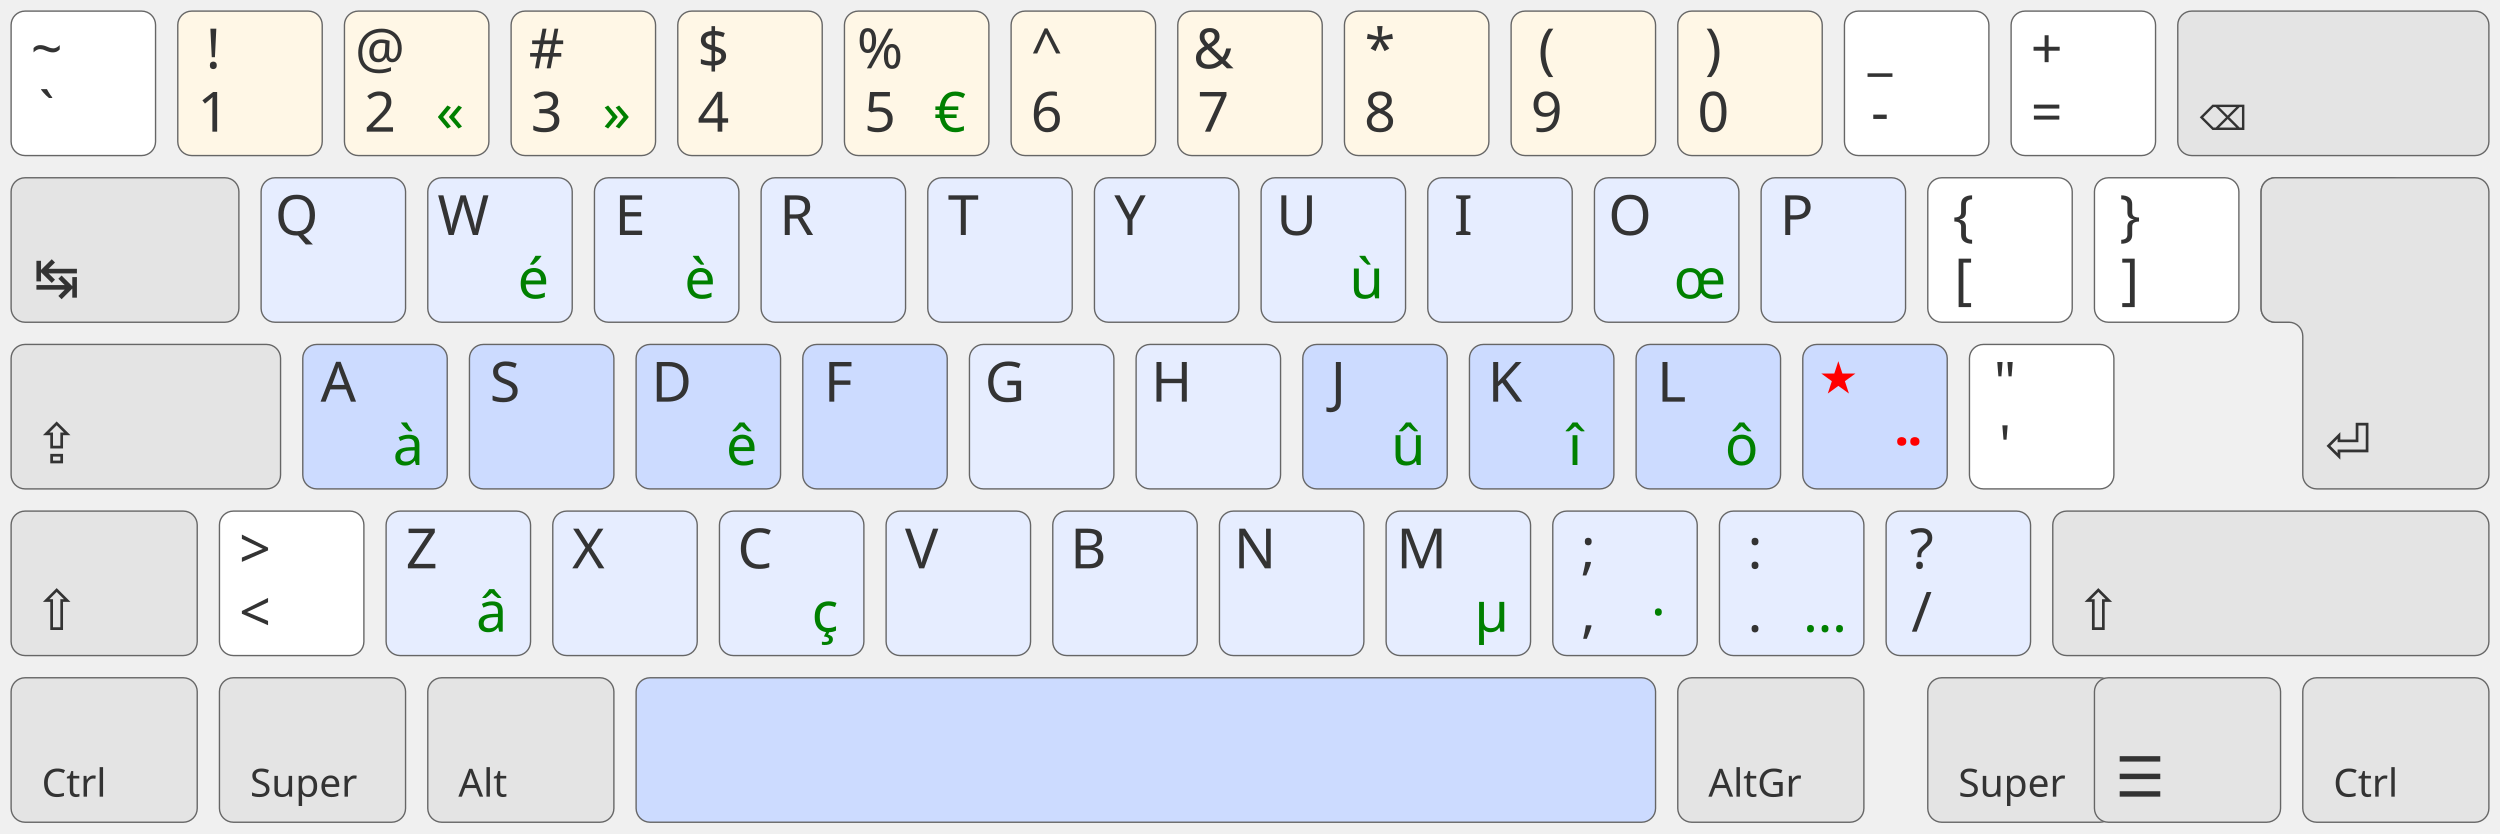
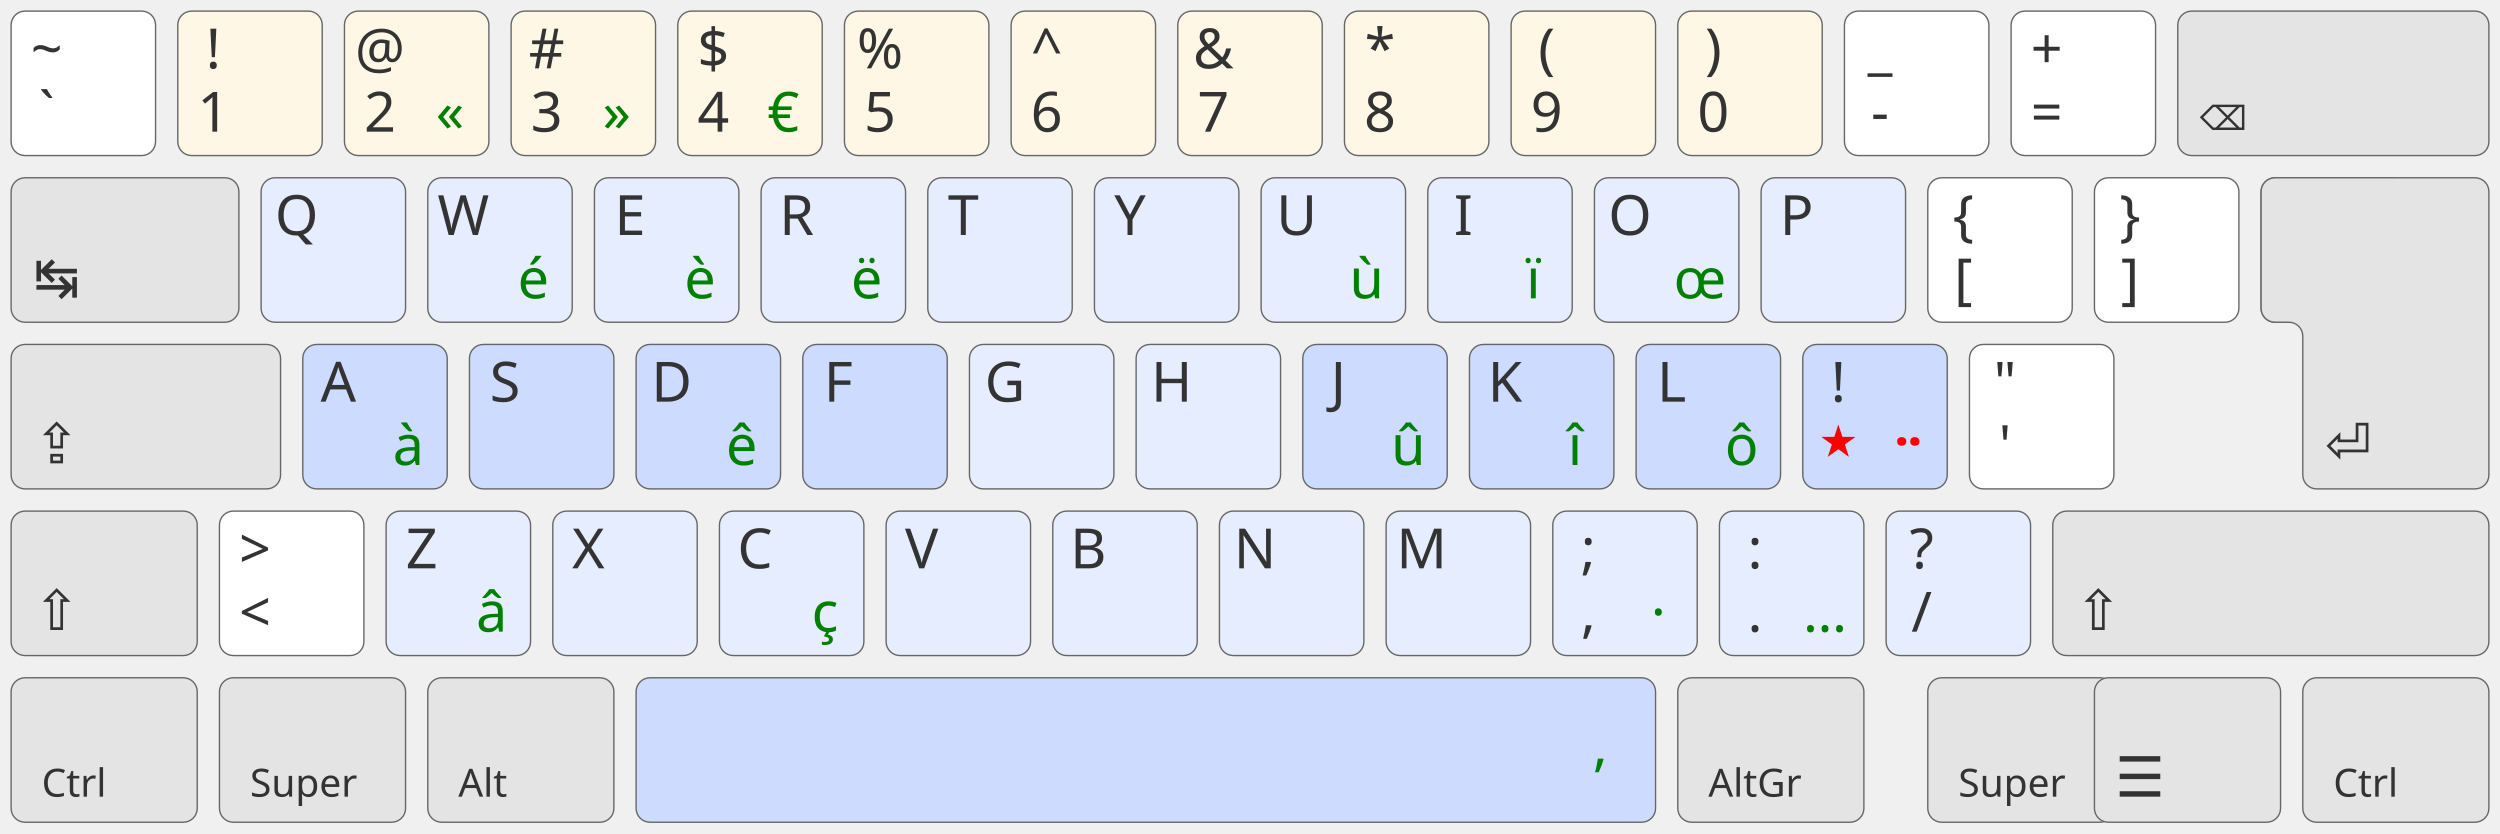
<svg xmlns="http://www.w3.org/2000/svg" class="iso intlBackslash dk" platform="gnu" theme="reach" viewBox="0 0 900 300">
  <style>
    rect, path {
      stroke: #666;
      stroke-width: .5px;
      fill: #fff;
    }
    .specialKey,
    .specialKey rect,
    .specialKey path {
      fill: #e4e4e4;
    }
    text {
      fill: #333;
      font: normal 20px sans-serif;
      text-align: center;
    }
    #Backspace text {
      font-size: 12px;
    }

    #Escape { display: none; }

    #row_AE { transform: translate(4px, 4px); }
    #row_AD { transform: translate(4px, 64px); }
    #row_AC { transform: translate(4px, 124px); }
    #row_AB { transform: translate(4px, 184px); }
    #row_AA { transform: translate(4px, 244px); }

    /* Backslash + Enter */
    #Enter path.alt,
    #Enter     .iso,
    #Backslash .iso,
    .alt #Enter rect.ansi,
    .iso #Enter rect.ansi,
    .iso #Enter text.ansi,
    .alt #Backslash .ansi,
    .iso #Backslash .ansi { display: none; }
    #Enter text.ansi,
    .alt #Enter     .alt,
    .iso #Enter     .iso,
    .iso #Backslash .iso { display: block; }
    .iso #Backslash,
    .alt #Backslash { transform: translate(765px, 60px); }

    /* Backspace + IntlYen */
    #IntlYen, #Backspace .alt,
    .intlYen  #Backspace .ansi { display: none; }
    .intlYen  #Backspace .alt,
    .intlYen  #IntlYen { display: block; }

    /* ShiftLeft + IntlBackslash */
    #IntlBackslash, #ShiftLeft .iso,
    .intlBackslash  #ShiftLeft .ansi { display: none; }
    .intlBackslash  #ShiftLeft .iso,
    .intlBackslash  #IntlBackslash { display: block; }

    /* ShiftRight + IntlRo */
    #IntlRo, #ShiftRight .abnt,
    .intlRo  #ShiftRight .ansi { display: none; }
    .intlRo  #ShiftRight .abnt,
    .intlRo  #IntlRo { display: block; }

    .specialKey .ergo,
    .specialKey .ol60,
    .specialKey .ol50,
    .specialKey .ol40,
    #Space      .ol60,
    #Space      .ol50,
    #Space      .ol40,
    .ergo #CapsLock,
    .ergo #Space      rect,
    .ergo #Backslash  rect,
    .ergo .specialKey rect,
    .ergo .specialKey text { display: none; }
    .ol50 #Escape,
    .ol40 #Escape,
    .ol60 #Space      .ol60,
    .ol50 #Space      .ol50,
    .ol40 #Space      .ol40,
    .ol60 #Backslash  .ol60,
    .ol60 .specialKey .ol60,
    .ol50 .specialKey .ol50,
    .ol40 .specialKey .ol40,
    .ergo .specialKey .ergo { display: block; }

    .ol50 .pinkyKey, .ol50 #ContextMenu,
    .ol40 .pinkyKey, .ol40 #ContextMenu,
    .ol40 #row_AE .numberKey { display: none; }

    .ergo #row_AE       { transform: translate(94px, 4px); }
    .ergo #row_AD       { transform: translate(64px, 64px); }
    .ergo #row_AC       { transform: translate(49px, 124px); }
    .ergo #row_AB       { transform: translate(19px, 184px); }

    .ergo #Tab          { transform: translate(30px, 0px); }
    .ergo #ShiftLeft    { transform: translate(75px, 0px); }
    .ergo #ControlLeft  { transform: translate(90px, 0px); }
    .ergo #MetaLeft     { transform: translate(150px, 0px); }
    .ergo #AltLeft      { transform: translate(240px, 0px); }
    .ergo #Space        { transform: translate(330px, 0px); }
    .ergo #AltRight     { transform: translate(540px, 0px); }
    .ergo #MetaRight    { transform: translate(630px, 0px); }
    .ergo #ControlRight { transform: translate(750px, 0px); }

    .ol60 .left         { transform: translate(-60px, 0px); }
    .ol60 #ControlRight { transform: translate(810px, 0px); }
    .ol60 #ShiftRight   { transform: translate(795px, 0px); }
    .ol60 #ContextMenu  { transform: translate(750px, 0px); }
    .ol60 #Backslash    { transform: translate(690px, 120px); }
    .ol60 #Backspace    { transform: translate(300px, 60px); }
    .ol60 #Enter        { transform: translate(345px, 60px); }

    .ol50 #Backspace    { transform: translate(660px, 0px); }
    .ol50 #Enter        { transform: translate(705px, -60px); }

    .ol40 #Escape       { transform: translate(0px, 120px); }
    .ol40 #Backspace    { transform: translate(660px, 60px); }
    .ol40 #Enter        { transform: translate(705px, 0px); }

    [platform="gnu"].ergo .specialKey .win,
    [platform="gnu"].ergo .specialKey .mac,
    [platform="win"].ergo .specialKey .gnu,
    [platform="win"].ergo .specialKey .mac { display: none; }
    .ergo .specialKey .mac,
    [platform="gnu"].ergo .specialKey .gnu,
    [platform="win"].ergo .specialKey .win { display: block; }

    /* swap Alt/Meta for MacOSX */
    [platform="gnu"].ergo #MetaLeft,
    [platform="win"].ergo #MetaLeft,
                    .ergo #AltLeft   { transform: translate(150px, 0px); }
    [platform="gnu"].ergo #AltLeft,
    [platform="win"].ergo #AltLeft,
                    .ergo #MetaLeft  { transform: translate(240px, 0px); }
    [platform="gnu"].ergo #AltRight,
    [platform="win"].ergo #AltRight,
                    .ergo #MetaRight { transform: translate(570px, 0px); }
    [platform="gnu"].ergo #MetaRight,
    [platform="win"].ergo #MetaRight,
                    .ergo #AltRight  { transform: translate(660px, 0px); }

    #NonConvert, #Convert, #KanaMode,
    #Lang1, #Lang2,
    #Space .jis,
    #Space .ks,
    .ks  #Space .ansi,
    .ks  #Space .jis,
    .jis #Space .ansi,
    .jis #Space .ks { display: none; }
    .ks  #Space .ks,
    .jis #NonConvert, .jis #Convert, .jis #KanaMode,
    .ks #Lang1, .ks #Lang2,
    .jis #Space .jis { display: block; }

    #Backquote .jis,
    #CapsLock  .jis,
    .jis #Backquote .ansi,
    .jis #CapsLock  .ansi { display: none; }
    .jis #Backquote .jis,
    .jis #CapsLock .jis { display: block; }

    #Lang1 text,
    #Lang2 text,
    #Convert text,
    #NonConvert text,
    .jis #CapsLock text { font-size: 14px; }
    #KanaMode text,
    .jis #Backquote text { font-size: 10px; }

    .specialKey .win,
    .specialKey .gnu {
      display: none;
      font-size: 14px;
    }

    /* display MacOSX by default */
    [platform="gnu"] .specialKey .win,
    [platform="gnu"] .specialKey .mac,
    [platform="win"] .specialKey .gnu,
    [platform="win"] .specialKey .mac { display: none; }
    [platform="mac"] .specialKey .mac,
    [platform="gnu"] .specialKey .gnu,
    [platform="win"] .specialKey .win { display: block; }

    /* swap Alt/Meta for MacOSX */
    [platform="gnu"] #MetaLeft,
    [platform="win"] #MetaLeft,  #AltLeft   { transform: translate(75px, 0px); }
    [platform="gnu"] #AltLeft,
    [platform="win"] #AltLeft,   #MetaLeft  { transform: translate(150px, 0px); }
    [platform="gnu"] #AltRight,
    [platform="win"] #AltRight,  #MetaRight { transform: translate(600px, 0px); }
    [platform="gnu"] #MetaRight,
    [platform="win"] #MetaRight, #AltRight  { transform: translate(675px, 0px); }

    g:target rect, .press rect,
    g:target path, .press path {
      fill: #aad;
    }

    /*
    [theme="reach"] .pinkyKey  rect { fill: hsl(  0, 100%, 90%); }
    [theme="reach"] .numberKey rect { fill: hsl( 42, 100%, 90%); }
    [theme="reach"] .letterKey rect { fill: hsl(122, 100%, 90%); }
    [theme="reach"] .homeKey   rect { fill: hsl(122, 100%, 75%); }
    [theme="reach"] .press     rect { fill: #aaf; }
    */
    [theme="reach"] .numberKey rect { fill: hsl( 42, 100%, 95%); }
    [theme="reach"] .letterKey rect { fill: hsl(222, 100%, 95%); }
    [theme="reach"] .homeKey   rect { fill: hsl(222, 100%, 90%); }

    [theme="hints"] [finger="m1"] rect { fill: hsl(  0, 100%, 95%); }
    [theme="hints"] [finger="l2"] rect { fill: hsl( 42, 100%, 85%); }
    [theme="hints"] [finger="r2"] rect { fill: hsl( 61, 100%, 85%); }
    [theme="hints"] [finger="l3"] rect,
    [theme="hints"] [finger="r3"] rect { fill: hsl(136, 100%, 85%); }
    [theme="hints"] [finger="l4"] rect,
    [theme="hints"] [finger="r4"] rect { fill: hsl(200, 100%, 85%); }
    [theme="hints"] [finger="l5"] rect,
    [theme="hints"] [finger="r5"] rect { fill: hsl(230, 100%, 85%); }
    [theme="hints"] .specialKey   rect,
    [theme="hints"] .specialKey   path { fill: #e4e4e4; }
    [theme="hints"] .hint         rect { fill: #a33; }
    [theme="hints"] .press        rect { fill: #335; }
    [theme="hints"] .press        text { fill: #fff; }
    [theme="hints"] .hint text {
      font-weight: bold;
      fill: white;
    }

    /* dimmed AltGr + bold dead keys */
    .level3, .level4 { fill: blue; opacity: .4; }
    .level5, .level6 { fill: green; }
    .deadKey {
      fill: red;
      font-size: 16px;
      transform: translateY(-3px);
    }
    .diacritic  {
      font-size: 24px;
      font-weight: bolder;
      transform: translateY(8px);
    }

    /* hide Level4 (Shift+AltGr) unless AltGr is pressed */
    .level4        { display: none; }
    .altgr .level4 { display: block; }

    /* highlight AltGr + Dead Keys
    .dk .level1, .altgr .level1,
    .dk .level2, .altgr .level2 { opacity: 0.25; }
    .dk .level5, .altgr .level3,
    .dk .level6, .altgr .level4 { opacity: 1; }
    */
    .dk .level3,
    .dk .level4 { display: none; }
  </style>
  <g id="row_AE">
    <g class="left">
      <g id="Escape" class="specialKey">
        <rect width="52" height="52" class="ergo" rx="5" ry="5" />
        <text x="16.4" y="42.8" class="ergo" text-anchor="middle">⎋</text>
      </g>
      <g id="Backquote" class="pinkyKey">
        <rect width="52" height="52" class="specialKey jis" rx="5" ry="5" />
        <rect width="52" height="52" class="ansi alt iso ergo" rx="5" ry="5" />
        <text x="26" y="20" class="jis" text-anchor="middle">半角</text>
        <text x="26" y="32" class="jis" text-anchor="middle">全角</text>
        <text x="26" y="44" class="jis" text-anchor="middle">漢字</text>
        <g class="ansi key" text-anchor="middle">
          <text x="12.8" y="43.4" class="level1">`</text>
          <text x="12.8" y="20.6" class="level2">~</text>
        </g>
      </g>
      <g id="Digit1" class="numberKey" transform="translate(60)">
        <rect width="52" height="52" rx="5" ry="5" />
        <g class="key" text-anchor="middle">
          <text x="12.8" y="43.4" class="level1">1</text>
          <text x="12.8" y="20.6" class="level2">!</text>
        </g>
      </g>
      <g id="Digit2" class="numberKey" transform="translate(120)">
        <rect width="52" height="52" rx="5" ry="5" />
        <g class="key" text-anchor="middle">
          <text x="12.8" y="43.4" class="level1">2</text>
          <text x="12.8" y="20.6" class="level2">@</text>
          <text x="38.0" y="43.4" class="level5">«</text>
        </g>
      </g>
      <g id="Digit3" class="numberKey" transform="translate(180)">
        <rect width="52" height="52" rx="5" ry="5" />
        <g class="key" text-anchor="middle">
          <text x="12.8" y="43.4" class="level1">3</text>
          <text x="12.8" y="20.6" class="level2">#</text>
          <text x="38.0" y="43.4" class="level5">»</text>
        </g>
      </g>
      <g id="Digit4" class="numberKey" transform="translate(240)">
        <rect width="52" height="52" rx="5" ry="5" />
        <g class="key" text-anchor="middle">
          <text x="12.8" y="43.4" class="level1">4</text>
          <text x="12.8" y="20.6" class="level2">$</text>
+           <text x="38.0" y="43.4" class="level5">€</text>
        </g>
      </g>
      <g id="Digit5" class="numberKey" transform="translate(300)">
        <rect width="52" height="52" rx="5" ry="5" />
        <g class="key" text-anchor="middle">
          <text x="12.8" y="43.4" class="level1">5</text>
          <text x="12.8" y="20.6" class="level2">%</text>
-           <text x="38.0" y="43.4" class="level5">€</text>
        </g>
      </g>
    </g>
    <g class="right">
      <g id="Digit6" class="numberKey" transform="translate(360)">
        <rect width="52" height="52" rx="5" ry="5" />
        <g class="key" text-anchor="middle">
          <text x="12.8" y="43.4" class="level1">6</text>
          <text x="12.8" y="20.6" class="level2">^</text>
        </g>
      </g>
      <g id="Digit7" class="numberKey" transform="translate(420)">
        <rect width="52" height="52" rx="5" ry="5" />
        <g class="key" text-anchor="middle">
          <text x="12.8" y="43.4" class="level1">7</text>
          <text x="12.8" y="20.6" class="level2">&amp;</text>
        </g>
      </g>
      <g id="Digit8" class="numberKey" transform="translate(480)">
        <rect width="52" height="52" rx="5" ry="5" />
        <g class="key" text-anchor="middle">
          <text x="12.8" y="43.4" class="level1">8</text>
          <text x="12.8" y="20.6" class="level2">*</text>
        </g>
      </g>
      <g id="Digit9" class="numberKey" transform="translate(540)">
        <rect width="52" height="52" rx="5" ry="5" />
        <g class="key" text-anchor="middle">
          <text x="12.8" y="43.4" class="level1">9</text>
          <text x="12.8" y="20.6" class="level2">(</text>
        </g>
      </g>
      <g id="Digit0" class="numberKey" transform="translate(600)">
        <rect width="52" height="52" rx="5" ry="5" />
        <g class="key" text-anchor="middle">
          <text x="12.8" y="43.4" class="level1">0</text>
          <text x="12.8" y="20.6" class="level2">)</text>
        </g>
      </g>
      <g id="Minus" class="pinkyKey" transform="translate(660)">
        <rect width="52" height="52" rx="5" ry="5" />
        <g class="key" text-anchor="middle">
          <text x="12.8" y="43.4" class="level1">-</text>
          <text x="12.8" y="20.6" class="level2">_</text>
        </g>
      </g>
      <g id="Equal" class="pinkyKey" transform="translate(720)">
        <rect width="52" height="52" rx="5" ry="5" />
        <g class="key" text-anchor="middle">
          <text x="12.8" y="43.4" class="level1">=</text>
          <text x="12.8" y="20.6" class="level2">+</text>
        </g>
      </g>
      <g id="IntlYen" class="pinkyKey" transform="translate(780)">
        <rect width="52" height="52" rx="5" ry="5" />
        <g class="key" text-anchor="middle">
          <text x="12.8" y="43.4" class="level1">\</text>
          <text x="12.8" y="20.6" class="level2">|</text>
        </g>
      </g>
      <g id="Backspace" class="specialKey" transform="translate(780)">
        <rect width="112" height="52" class="ansi" rx="5" ry="5" />
        <rect width="52" height="112" y="-60" class="ol60" rx="5" ry="5" />
        <rect width="52" height="52" class="ol40 ol50" rx="5" ry="5" />
        <rect width="52" height="52" x="60" class="alt" rx="5" ry="5" />
        <text x="16.4" y="42.8" class="ansi" text-anchor="middle">⌫</text>
        <text x="16.4" y="42.8" class="ergo" text-anchor="middle">⌫</text>
        <text x="16.4" y="42.8" class="alt" text-anchor="middle" transform="translate(60)">⌫</text>
      </g>
    </g>
  </g>
  <g id="row_AD">
    <g class="left">
      <g id="Tab" class="specialKey">
        <rect width="82" height="52" rx="5" ry="5" />
        <rect width="52" height="52" class="ergo" rx="5" ry="5" />
        <text x="16.4" y="42.8" text-anchor="middle">↹</text>
        <text x="16.4" y="42.8" class="ergo" text-anchor="middle">↹</text>
      </g>
      <g id="KeyQ" class="letterKey" transform="translate(90)">
        <rect width="52" height="52" rx="5" ry="5" />
        <g class="key" text-anchor="middle">
          <text x="12.8" y="20.6" class="level2">Q</text>
          <text x="38.0" y="43.4" class="level3">1</text>
          <text x="38.0" y="43.4" class="level5"> </text>
        </g>
      </g>
      <g id="KeyW" class="letterKey" transform="translate(150)">
        <rect width="52" height="52" rx="5" ry="5" />
        <g class="key" text-anchor="middle">
          <text x="12.8" y="20.6" class="level2">W</text>
          <text x="38.0" y="43.4" class="level3">[</text>
          <text x="38.0" y="43.4" class="level5">é</text>
        </g>
      </g>
      <g id="KeyE" class="letterKey" transform="translate(210)">
        <rect width="52" height="52" rx="5" ry="5" />
        <g class="key" text-anchor="middle">
          <text x="12.8" y="20.6" class="level2">E</text>
          <text x="38.0" y="43.4" class="level3">]</text>
          <text x="38.0" y="43.4" class="level5">è</text>
        </g>
      </g>
      <g id="KeyR" class="letterKey" transform="translate(270)">
        <rect width="52" height="52" rx="5" ry="5" />
        <g class="key" text-anchor="middle">
          <text x="12.8" y="20.6" class="level2">R</text>
          <text x="38.0" y="43.4" class="level3">$</text>
+           <text x="38.0" y="43.4" class="level5">ë</text>
        </g>
      </g>
      <g id="KeyT" class="letterKey" transform="translate(330)">
        <rect width="52" height="52" rx="5" ry="5" />
        <g class="key" text-anchor="middle">
          <text x="12.8" y="20.6" class="level2">T</text>
          <text x="38.0" y="43.4" class="level3">%</text>
          <text x="38.0" y="20.6" class="level4">‰</text>
        </g>
      </g>
    </g>
    <g class="right">
      <g id="KeyY" class="letterKey" transform="translate(390)">
        <rect width="52" height="52" rx="5" ry="5" />
        <g class="key" text-anchor="middle">
          <text x="12.8" y="20.6" class="level2">Y</text>
          <text x="38.0" y="43.4" class="level3">^</text>
          <text x="38.0" y="20.6" class="level4 deadKey diacritic">^</text>
        </g>
      </g>
      <g id="KeyU" class="letterKey" transform="translate(450)">
        <rect width="52" height="52" rx="5" ry="5" />
        <g class="key" text-anchor="middle">
          <text x="12.8" y="20.6" class="level2">U</text>
          <text x="38.0" y="43.4" class="level3">&amp;</text>
          <text x="38.0" y="43.4" class="level5">ù</text>
        </g>
      </g>
      <g id="KeyI" class="letterKey" transform="translate(510)">
        <rect width="52" height="52" rx="5" ry="5" />
        <g class="key" text-anchor="middle">
          <text x="12.8" y="20.6" class="level2">I</text>
          <text x="38.0" y="43.4" class="level3">*</text>
          <text x="38.0" y="20.6" class="level4">×</text>
+           <text x="38.0" y="43.4" class="level5">ï</text>
        </g>
      </g>
      <g id="KeyO" class="letterKey" transform="translate(570)">
        <rect width="52" height="52" rx="5" ry="5" />
        <g class="key" text-anchor="middle">
          <text x="12.8" y="20.6" class="level2">O</text>
          <text x="38.0" y="43.4" class="level3">'</text>
          <text x="38.0" y="20.6" class="level4 deadKey diacritic">´</text>
          <text x="38.0" y="43.4" class="level5">œ</text>
        </g>
      </g>
      <g id="KeyP" class="letterKey" transform="translate(630)">
        <rect width="52" height="52" rx="5" ry="5" />
        <g class="key" text-anchor="middle">
          <text x="12.8" y="20.6" class="level2">P</text>
          <text x="38.0" y="43.4" class="level3">0</text>
        </g>
      </g>
      <g id="BracketLeft" class="pinkyKey" transform="translate(690)">
        <rect width="52" height="52" rx="5" ry="5" />
        <g class="key" text-anchor="middle">
          <text x="12.8" y="43.4" class="level1">[</text>
          <text x="12.8" y="20.6" class="level2">{</text>
        </g>
      </g>
      <g id="BracketRight" class="pinkyKey" transform="translate(750)">
        <rect width="52" height="52" rx="5" ry="5" />
        <g class="key" text-anchor="middle">
          <text x="12.8" y="43.4" class="level1">]</text>
          <text x="12.8" y="20.6" class="level2">}</text>
        </g>
      </g>
      <g id="Backslash" class="pinkyKey" transform="translate(810)">
        <rect width="82" height="52" class="ansi" rx="5" ry="5" />
        <rect width="52" height="52" class="iso ol60" rx="5" ry="5" />
        <g class="key" text-anchor="middle">
          <text x="12.8" y="43.4" class="level1">\</text>
          <text x="12.8" y="20.6" class="level2">|</text>
        </g>
      </g>
    </g>
  </g>
  <g id="row_AC">
    <g class="left">
      <g id="CapsLock" class="specialKey">
        <rect width="97" height="52" rx="5" ry="5" />
        <text x="16.4" y="42.8" class="ansi" text-anchor="middle">⇪</text>
        <text x="23" y="42.8" class="jis" text-anchor="middle">英数</text>
      </g>
      <g id="KeyA" class="letterKey homeKey" transform="translate(105)">
        <rect width="52" height="52" rx="5" ry="5" />
        <g class="key" text-anchor="middle">
          <text x="12.8" y="20.6" class="level2">A</text>
          <text x="38.0" y="43.4" class="level3">{</text>
          <text x="38.0" y="43.4" class="level5">à</text>
        </g>
      </g>
      <g id="KeyS" class="letterKey homeKey" transform="translate(165)">
        <rect width="52" height="52" rx="5" ry="5" />
        <g class="key" text-anchor="middle">
          <text x="12.8" y="20.6" class="level2">S</text>
          <text x="38.0" y="43.4" class="level3">(</text>
          <text x="38.0" y="20.6" class="level4">⁽</text>
        </g>
      </g>
      <g id="KeyD" class="letterKey homeKey" transform="translate(225)">
        <rect width="52" height="52" rx="5" ry="5" />
        <g class="key" text-anchor="middle">
          <text x="12.8" y="20.6" class="level2">D</text>
          <text x="38.0" y="43.4" class="level3">)</text>
          <text x="38.0" y="20.6" class="level4">⁾</text>
          <text x="38.0" y="43.4" class="level5">ê</text>
        </g>
      </g>
      <g id="KeyF" class="letterKey homeKey" transform="translate(285)">
        <rect width="52" height="52" rx="5" ry="5" />
        <g class="key" text-anchor="middle">
          <text x="12.8" y="20.6" class="level2">F</text>
          <text x="38.0" y="43.4" class="level3">}</text>
        </g>
      </g>
      <g id="KeyG" class="letterKey" transform="translate(345)">
        <rect width="52" height="52" rx="5" ry="5" />
        <g class="key" text-anchor="middle">
          <text x="12.8" y="20.6" class="level2">G</text>
          <text x="38.0" y="43.4" class="level3">=</text>
          <text x="38.0" y="20.6" class="level4">≠</text>
        </g>
      </g>
    </g>
    <g class="right">
      <g id="KeyH" class="letterKey" transform="translate(405)">
        <rect width="52" height="52" rx="5" ry="5" />
        <g class="key" text-anchor="middle">
          <text x="12.8" y="20.6" class="level2">H</text>
          <text x="38.0" y="43.4" class="level3">+</text>
          <text x="38.0" y="20.6" class="level4">±</text>
          <text x="38.0" y="43.4" class="level5"> </text>
        </g>
      </g>
      <g id="KeyJ" class="letterKey homeKey" transform="translate(465)">
        <rect width="52" height="52" rx="5" ry="5" />
        <g class="key" text-anchor="middle">
          <text x="12.8" y="20.6" class="level2">J</text>
          <text x="38.0" y="43.4" class="level3">-</text>
          <text x="38.0" y="20.6" class="level4">—</text>
          <text x="38.0" y="43.4" class="level5">û</text>
        </g>
      </g>
      <g id="KeyK" class="letterKey homeKey" transform="translate(525)">
        <rect width="52" height="52" rx="5" ry="5" />
        <g class="key" text-anchor="middle">
          <text x="12.8" y="20.6" class="level2">K</text>
          <text x="38.0" y="43.4" class="level3">&lt;</text>
          <text x="38.0" y="20.6" class="level4">≤</text>
          <text x="38.0" y="43.4" class="level5">î</text>
        </g>
      </g>
      <g id="KeyL" class="letterKey homeKey" transform="translate(585)">
        <rect width="52" height="52" rx="5" ry="5" />
        <g class="key" text-anchor="middle">
          <text x="12.8" y="20.6" class="level2">L</text>
          <text x="38.0" y="43.4" class="level3">&gt;</text>
          <text x="38.0" y="20.6" class="level4">≥</text>
          <text x="38.0" y="43.4" class="level5">ô</text>
        </g>
      </g>
      <g id="Semicolon" class="letterKey homeKey" transform="translate(645)">
        <rect width="52" height="52" rx="5" ry="5" />
        <g class="key" text-anchor="middle">
-           <text x="12.8" y="20.6" class="level2 deadKey">★</text>
+           <text x="12.8" y="43.4" class="level1 deadKey">★</text>
+           <text x="12.8" y="20.6" class="level2">!</text>
          <text x="38.0" y="43.4" class="level3">"</text>
          <text x="38.0" y="20.6" class="level4 deadKey diacritic">¨</text>
          <text x="38.0" y="43.4" class="level5 deadKey diacritic">¨</text>
        </g>
      </g>
      <g id="Quote" class="pinkyKey" transform="translate(705)">
        <rect width="52" height="52" rx="5" ry="5" />
        <g class="key" text-anchor="middle">
          <text x="12.8" y="43.4" class="level1">'</text>
          <text x="12.8" y="20.6" class="level2">"</text>
        </g>
      </g>
      <g id="Enter" class="specialKey" transform="translate(765)">
        <path d="M50-60h72a5 5 0 0 1 5 5V47a5 5 0 0 1-5 5H5a5 5 0 0 1-5-5V5a5 5 0 0 1 5-5h35a5 5 1 0 0 5-5v-50a5 5 0 0 1 5-5z" class="alt" />
        <path d="M50-60h72a5 5 0 0 1 5 5V47a5 5 0 0 1-5 5H65a5 5 0 0 1-5-5V-3a5 5 1 0 0-5-5h-5a5 5 0 0 1-5-5v-42a5 5 0 0 1 5-5z" class="iso" />
        <rect width="127" height="52" class="ansi" rx="5" ry="5" />
        <rect width="52" height="112" y="-60" class="ol60" rx="5" ry="5" />
        <rect width="52" height="52" class="ol40 ol50" rx="5" ry="5" />
        <text x="16.4" y="42.8" class="ansi alt ergo" text-anchor="middle">⏎</text>
        <text x="16.4" y="42.8" class="iso" text-anchor="middle" transform="translate(60)">⏎</text>
      </g>
    </g>
  </g>
  <g id="row_AB">
    <g class="left">
      <g id="ShiftLeft" class="specialKey">
        <rect width="127" height="52" class="ansi alt" rx="5" ry="5" />
        <rect width="67" height="52" class="iso" rx="5" ry="5" />
        <rect width="52" height="112" y="-60" class="ol50 ol60" rx="5" ry="5" />
        <rect width="52" height="52" class="ol40" rx="5" ry="5" />
        <text x="16.4" y="42.8" text-anchor="middle">⇧</text>
        <text x="16.4" y="42.8" class="ergo" text-anchor="middle">⇧</text>
      </g>
      <g id="IntlBackslash" class="pinkyKey" transform="translate(75)">
        <rect width="52" height="52" rx="5" ry="5" />
        <g class="key" text-anchor="middle">
          <text x="12.8" y="43.4" class="level1">&lt;</text>
          <text x="12.8" y="20.6" class="level2">&gt;</text>
        </g>
      </g>
      <g id="KeyZ" class="letterKey" transform="translate(135)">
        <rect width="52" height="52" rx="5" ry="5" />
        <g class="key" text-anchor="middle">
          <text x="12.8" y="20.6" class="level2">Z</text>
          <text x="38.0" y="43.4" class="level3">~</text>
          <text x="38.0" y="20.6" class="level4 deadKey diacritic">~</text>
          <text x="38.0" y="43.4" class="level5">â</text>
        </g>
      </g>
      <g id="KeyX" class="letterKey" transform="translate(195)">
        <rect width="52" height="52" rx="5" ry="5" />
        <g class="key" text-anchor="middle">
          <text x="12.8" y="20.6" class="level2">X</text>
          <text x="38.0" y="43.4" class="level3">`</text>
          <text x="38.0" y="20.6" class="level4 deadKey diacritic">`</text>
        </g>
      </g>
      <g id="KeyC" class="letterKey" transform="translate(255)">
        <rect width="52" height="52" rx="5" ry="5" />
        <g class="key" text-anchor="middle">
          <text x="12.8" y="20.6" class="level2">C</text>
          <text x="38.0" y="43.4" class="level3">|</text>
          <text x="38.0" y="20.6" class="level4">¦</text>
          <text x="38.0" y="43.4" class="level5">ç</text>
        </g>
      </g>
      <g id="KeyV" class="letterKey" transform="translate(315)">
        <rect width="52" height="52" rx="5" ry="5" />
        <g class="key" text-anchor="middle">
          <text x="12.8" y="20.6" class="level2">V</text>
          <text x="38.0" y="43.4" class="level3">_</text>
          <text x="38.0" y="20.6" class="level4">–</text>
        </g>
      </g>
      <g id="KeyB" class="letterKey" transform="translate(375)">
        <rect width="52" height="52" rx="5" ry="5" />
        <g class="key" text-anchor="middle">
          <text x="12.8" y="20.6" class="level2">B</text>
          <text x="38.0" y="43.4" class="level3">/</text>
          <text x="38.0" y="20.6" class="level4">÷</text>
        </g>
      </g>
    </g>
    <g class="right">
      <g id="KeyN" class="letterKey" transform="translate(435)">
        <rect width="52" height="52" rx="5" ry="5" />
        <g class="key" text-anchor="middle">
          <text x="12.8" y="20.6" class="level2">N</text>
          <text x="38.0" y="43.4" class="level3">\</text>
        </g>
      </g>
      <g id="KeyM" class="letterKey" transform="translate(495)">
        <rect width="52" height="52" rx="5" ry="5" />
        <g class="key" text-anchor="middle">
          <text x="12.8" y="20.6" class="level2">M</text>
          <text x="38.0" y="43.4" class="level3">@</text>
-           <text x="38.0" y="43.4" class="level5">µ</text>
        </g>
      </g>
      <g id="Comma" class="letterKey" transform="translate(555)">
        <rect width="52" height="52" rx="5" ry="5" />
        <g class="key" text-anchor="middle">
          <text x="12.8" y="43.4" class="level1">,</text>
          <text x="12.8" y="20.6" class="level2">;</text>
          <text x="38.0" y="43.4" class="level3">#</text>
          <text x="38.0" y="20.6" class="level4 deadKey diacritic">,</text>
          <text x="38.0" y="43.4" class="level5">·</text>
        </g>
      </g>
      <g id="Period" class="letterKey" transform="translate(615)">
        <rect width="52" height="52" rx="5" ry="5" />
        <g class="key" text-anchor="middle">
          <text x="12.8" y="43.4" class="level1">.</text>
          <text x="12.8" y="20.6" class="level2">:</text>
          <text x="38.0" y="43.4" class="level3">!</text>
          <text x="38.0" y="20.6" class="level4">¬</text>
          <text x="38.0" y="43.4" class="level5">…</text>
        </g>
      </g>
      <g id="Slash" class="letterKey" transform="translate(675)">
        <rect width="52" height="52" rx="5" ry="5" />
        <g class="key" text-anchor="middle">
          <text x="12.8" y="43.4" class="level1">/</text>
          <text x="12.8" y="20.6" class="level2">?</text>
          <text x="38.0" y="43.4" class="level3">?</text>
        </g>
      </g>
      <g id="IntlRo" class="pinkyKey" transform="translate(735)">
        <rect width="52" height="52" rx="5" ry="5" />
      </g>
      <g id="ShiftRight" class="specialKey" transform="translate(735)">
        <rect width="157" height="52" class="ansi" rx="5" ry="5" />
        <rect width="97" height="52" x="60" class="abnt" rx="5" ry="5" />
        <rect width="52" height="112" y="-60" class="ol50 ol60" rx="5" ry="5" />
        <rect width="52" height="52" class="ol40" rx="5" ry="5" />
        <text x="16.4" y="42.8" class="ansi" text-anchor="middle">⇧</text>
        <text x="16.4" y="42.8" class="ergo" text-anchor="middle">⇧</text>
        <text x="16.4" y="42.8" class="abnt" text-anchor="middle" transform="translate(60)">⇧</text>
      </g>
    </g>
  </g>
  <g id="row_AA">
    <g class="left">
      <g id="ControlLeft" class="specialKey">
        <rect width="67" height="52" rx="5" ry="5" />
        <rect width="52" height="52" class="ergo" rx="5" ry="5" />
        <text x="11.0" y="42.8" class="win gnu">Ctrl</text>
        <text x="16.4" y="42.8" class="mac" text-anchor="middle">⌃</text>
      </g>
      <g id="MetaLeft" class="specialKey" transform="translate(75)">
        <rect width="67" height="52" rx="5" ry="5" />
        <rect width="82" height="52" class="ergo" rx="5" ry="5" />
        <text x="11.0" y="42.8" class="win">Win</text>
        <text x="11.0" y="42.8" class="gnu">Super</text>
        <text x="16.4" y="42.8" class="mac" text-anchor="middle">⌘</text>
      </g>
      <g id="AltLeft" class="specialKey" transform="translate(150)">
        <rect width="67" height="52" rx="5" ry="5" />
        <rect width="82" height="52" class="ergo" rx="5" ry="5" />
        <text x="11.0" y="42.8" class="win gnu">Alt</text>
        <text x="16.4" y="42.8" class="mac" text-anchor="middle">⌥</text>
      </g>
      <g id="Lang2" class="specialKey" transform="translate(225)">
        <rect width="52" height="52" rx="5" ry="5" />
        <text x="20" y="42.8" text-anchor="middle">한자</text>
      </g>
      <g id="NonConvert" class="specialKey" transform="translate(225)">
        <rect width="52" height="52" rx="5" ry="5" />
        <text x="26" y="42.8" text-anchor="middle">無変換</text>
      </g>
    </g>
    <g id="Space" class="homeKey" transform="translate(225)">
      <rect width="367" height="52" class="ansi" rx="5" ry="5" />
      <rect width="292" height="52" x="-60" class="ol60" rx="5" ry="5" />
      <rect width="232" height="52" class="ol50 ol40" rx="5" ry="5" />
      <rect width="247" height="52" x="60" class="ks" rx="5" ry="5" />
      <rect width="187" height="52" x="60" class="jis" rx="5" ry="5" />
+       <text x="345.0" y="43.4" class="level5">’</text>
    </g>
    <g class="right">
      <g id="Convert" class="specialKey" transform="translate(480)">
        <rect width="52" height="52" rx="5" ry="5" />
        <text x="26" y="42.8" text-anchor="middle">変換</text>
      </g>
      <g id="KanaMode" class="specialKey" transform="translate(540)">
        <rect width="52" height="52" rx="5" ry="5" />
        <text x="26" y="20" text-anchor="middle">カタカナ</text>
        <text x="26" y="32" text-anchor="middle">ひらがな</text>
        <text x="26" y="44" text-anchor="middle">ローマ字</text>
      </g>
      <g id="Lang1" class="specialKey" transform="translate(540)">
        <rect width="52" height="52" rx="5" ry="5" />
        <text x="20" y="42.8" text-anchor="middle">한/영</text>
      </g>
      <g id="AltRight" class="specialKey" transform="translate(600)">
        <rect width="67" height="52" rx="5" ry="5" />
        <rect width="82" height="52" class="ergo" rx="5" ry="5" />
        <text x="11.0" y="42.8" class="win gnu">AltGr</text>
        <text x="16.4" y="42.8" class="mac" text-anchor="middle">⌥</text>
      </g>
      <g id="MetaRight" class="specialKey" transform="translate(690)">
        <rect width="67" height="52" rx="5" ry="5" />
        <rect width="82" height="52" class="ergo" rx="5" ry="5" />
        <text x="11.0" y="42.8" class="win">Win</text>
        <text x="11.0" y="42.8" class="gnu">Super</text>
        <text x="16.4" y="42.8" class="mac" text-anchor="middle">⌘</text>
      </g>
      <g id="ContextMenu" class="specialKey" transform="translate(750)">
        <rect width="67" height="52" rx="5" ry="5" />
        <rect width="52" height="52" class="ergo" rx="5" ry="5" />
        <text x="16.4" y="42.8" text-anchor="middle">☰</text>
        <text x="16.4" y="42.8" class="ol60" text-anchor="middle">☰</text>
      </g>
      <g id="ControlRight" class="specialKey" transform="translate(825)">
        <rect width="67" height="52" rx="5" ry="5" />
        <rect width="52" height="52" class="ergo" rx="5" ry="5" />
        <text x="11.0" y="42.8" class="win gnu">Ctrl</text>
        <text x="16.4" y="42.8" class="mac" text-anchor="middle">⌃</text>
      </g>
    </g>
  </g>
</svg>
